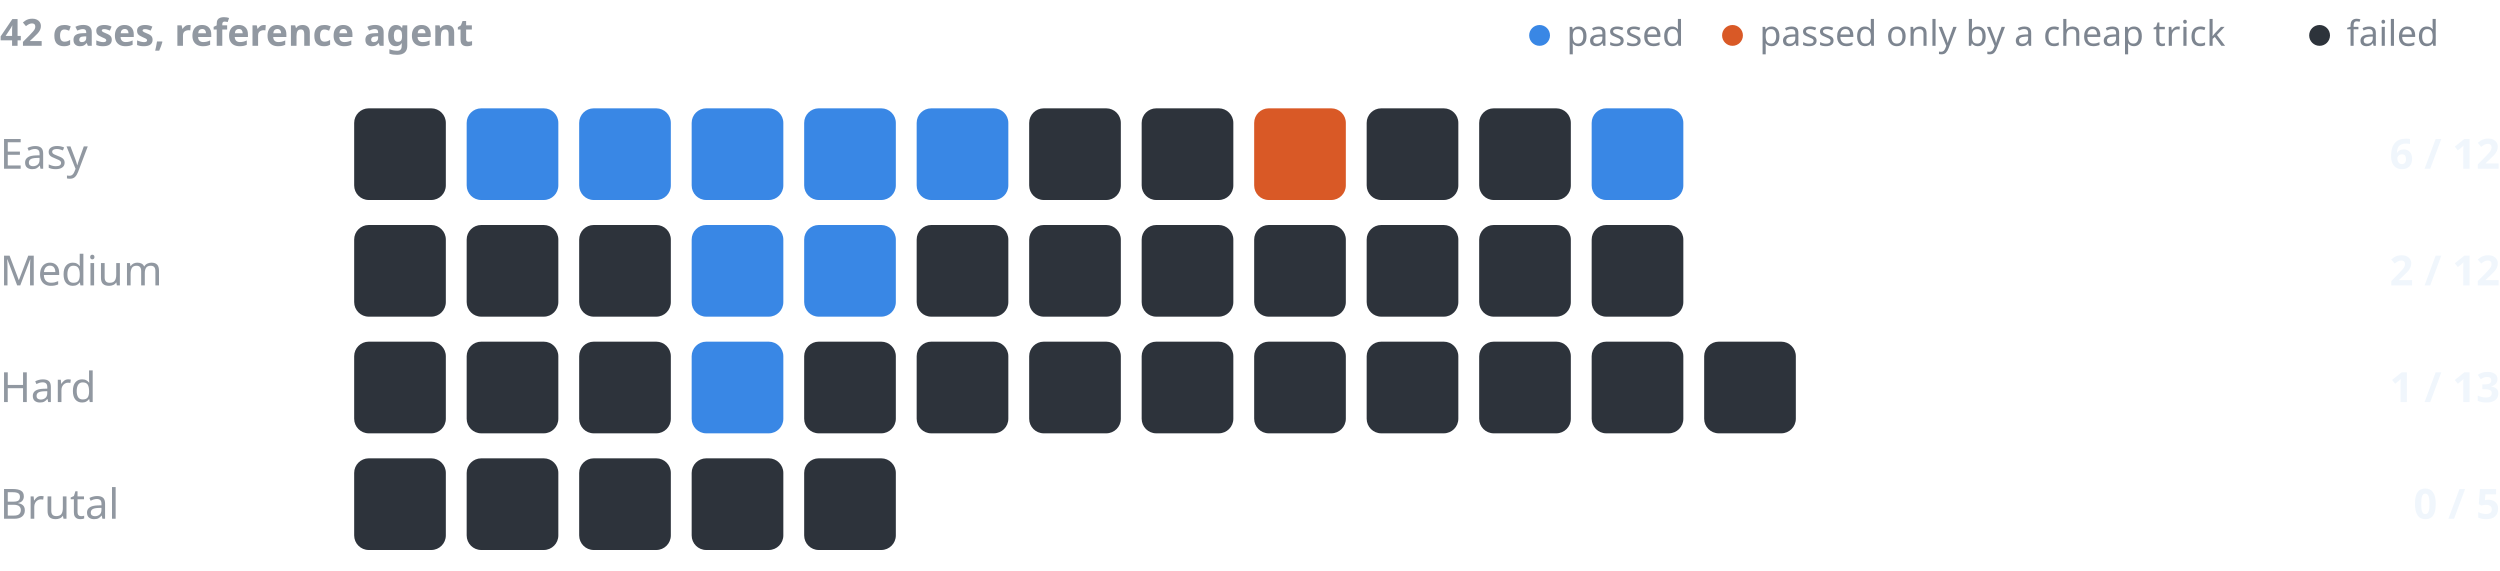
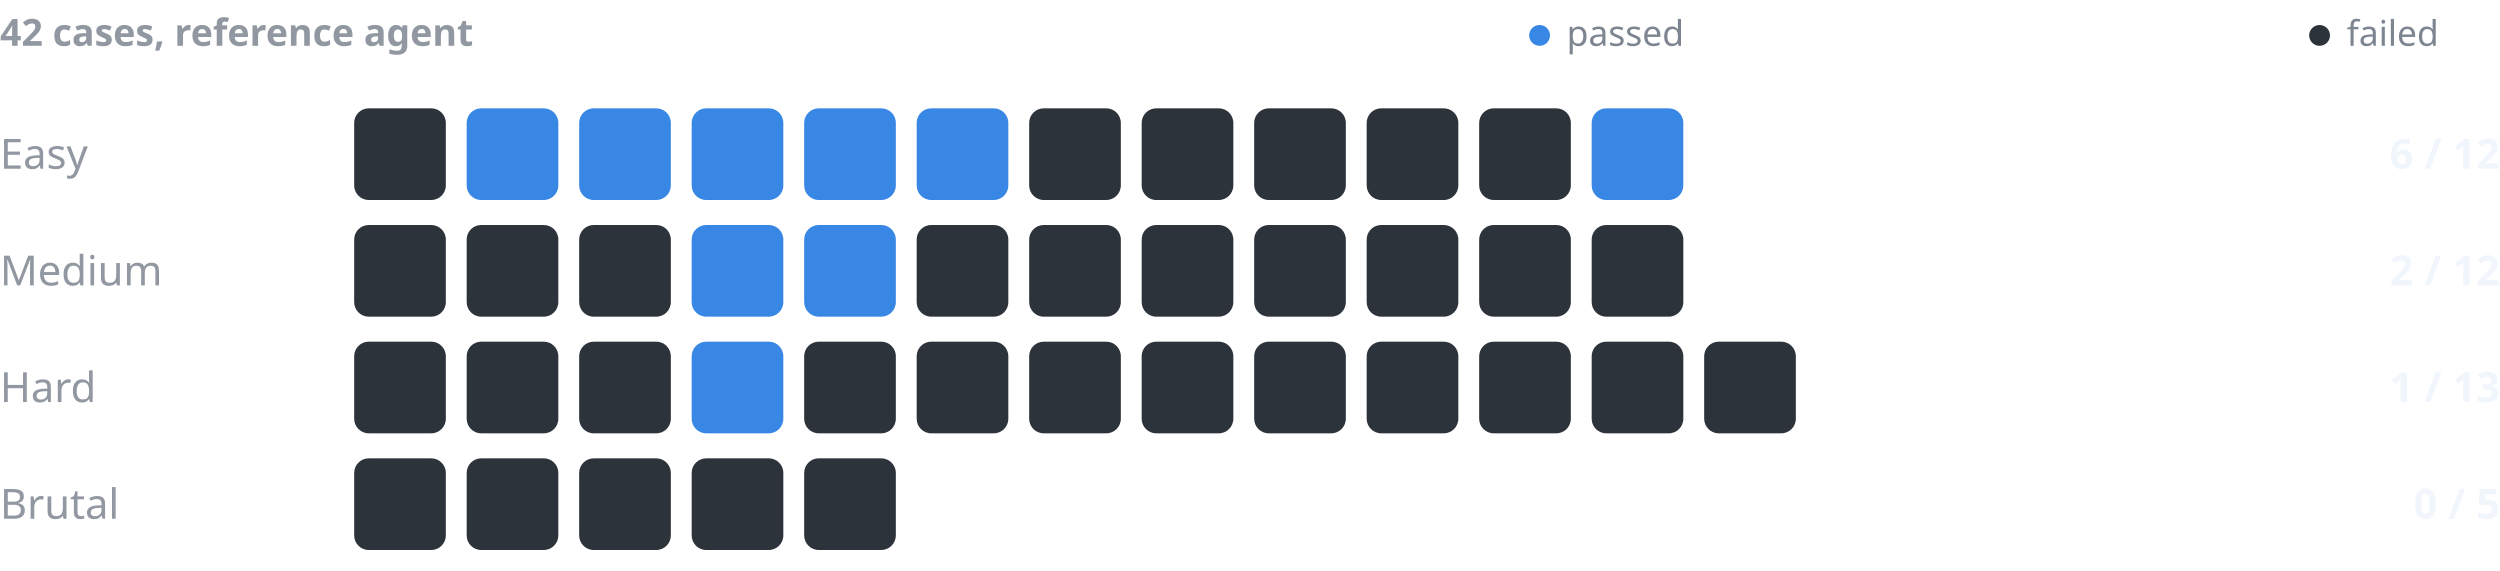
- <svg xmlns="http://www.w3.org/2000/svg" viewBox="0 0 1200 274" width="1200" height="274" role="img" aria-label="The reference agent passes 6 of 12 easy, 2 of 12 medium, 1 of 13 hard, 0 of 5 brutal cases. One cheap trick turns 1 failed case into a pass.">
+ <svg xmlns="http://www.w3.org/2000/svg" viewBox="0 0 1200 274" width="1200" height="274" role="img" aria-label="The reference agent passes 6 of 12 easy, 2 of 12 medium, 1 of 13 hard, 0 of 5 brutal cases.">
  <text x="0" y="22" font-family="-apple-system, BlinkMacSystemFont, 'Segoe UI', 'Noto Sans', Helvetica, Arial, sans-serif" font-size="18" font-weight="600" fill="#9198a1" text-anchor="start" style="font-variant-numeric: tabular-nums">42 cases, reference agent</text>
  <circle cx="1113.4" cy="17" r="5" fill="#2d333b" />
  <text x="1126.4" y="22" font-family="-apple-system, BlinkMacSystemFont, 'Segoe UI', 'Noto Sans', Helvetica, Arial, sans-serif" font-size="17" font-weight="400" fill="#7d8590" text-anchor="start" style="font-variant-numeric: tabular-nums">failed</text>
-   <circle cx="831.6" cy="17" r="5" fill="#d95926" />
-   <text x="844.6" y="22" font-family="-apple-system, BlinkMacSystemFont, 'Segoe UI', 'Noto Sans', Helvetica, Arial, sans-serif" font-size="17" font-weight="400" fill="#7d8590" text-anchor="start" style="font-variant-numeric: tabular-nums">passed only by a cheap trick</text>
  <circle cx="739" cy="17" r="5" fill="#3987e5" />
  <text x="752" y="22" font-family="-apple-system, BlinkMacSystemFont, 'Segoe UI', 'Noto Sans', Helvetica, Arial, sans-serif" font-size="17" font-weight="400" fill="#7d8590" text-anchor="start" style="font-variant-numeric: tabular-nums">passed</text>
  <text x="0" y="81" font-family="-apple-system, BlinkMacSystemFont, 'Segoe UI', 'Noto Sans', Helvetica, Arial, sans-serif" font-size="20" font-weight="400" fill="#9198a1" text-anchor="start" style="font-variant-numeric: tabular-nums">Easy</text>
  <rect x="170" y="52" width="44" height="44" rx="7" fill="#2d333b" />
  <rect x="224" y="52" width="44" height="44" rx="7" fill="#3987e5" />
  <rect x="278" y="52" width="44" height="44" rx="7" fill="#3987e5" />
  <rect x="332" y="52" width="44" height="44" rx="7" fill="#3987e5" />
  <rect x="386" y="52" width="44" height="44" rx="7" fill="#3987e5" />
  <rect x="440" y="52" width="44" height="44" rx="7" fill="#3987e5" />
  <rect x="494" y="52" width="44" height="44" rx="7" fill="#2d333b" />
  <rect x="548" y="52" width="44" height="44" rx="7" fill="#2d333b" />
-   <rect x="602" y="52" width="44" height="44" rx="7" fill="#d95926" />
+   <rect x="602" y="52" width="44" height="44" rx="7" fill="#2d333b" />
  <rect x="656" y="52" width="44" height="44" rx="7" fill="#2d333b" />
  <rect x="710" y="52" width="44" height="44" rx="7" fill="#2d333b" />
  <rect x="764" y="52" width="44" height="44" rx="7" fill="#3987e5" />
  <text x="1200" y="81" font-family="-apple-system, BlinkMacSystemFont, 'Segoe UI', 'Noto Sans', Helvetica, Arial, sans-serif" font-size="20" font-weight="600" fill="#f0f6fc" text-anchor="end" style="font-variant-numeric: tabular-nums">6 / 12</text>
  <text x="0" y="137" font-family="-apple-system, BlinkMacSystemFont, 'Segoe UI', 'Noto Sans', Helvetica, Arial, sans-serif" font-size="20" font-weight="400" fill="#9198a1" text-anchor="start" style="font-variant-numeric: tabular-nums">Medium</text>
  <rect x="170" y="108" width="44" height="44" rx="7" fill="#2d333b" />
  <rect x="224" y="108" width="44" height="44" rx="7" fill="#2d333b" />
  <rect x="278" y="108" width="44" height="44" rx="7" fill="#2d333b" />
  <rect x="332" y="108" width="44" height="44" rx="7" fill="#3987e5" />
  <rect x="386" y="108" width="44" height="44" rx="7" fill="#3987e5" />
  <rect x="440" y="108" width="44" height="44" rx="7" fill="#2d333b" />
  <rect x="494" y="108" width="44" height="44" rx="7" fill="#2d333b" />
  <rect x="548" y="108" width="44" height="44" rx="7" fill="#2d333b" />
  <rect x="602" y="108" width="44" height="44" rx="7" fill="#2d333b" />
  <rect x="656" y="108" width="44" height="44" rx="7" fill="#2d333b" />
  <rect x="710" y="108" width="44" height="44" rx="7" fill="#2d333b" />
  <rect x="764" y="108" width="44" height="44" rx="7" fill="#2d333b" />
  <text x="1200" y="137" font-family="-apple-system, BlinkMacSystemFont, 'Segoe UI', 'Noto Sans', Helvetica, Arial, sans-serif" font-size="20" font-weight="600" fill="#f0f6fc" text-anchor="end" style="font-variant-numeric: tabular-nums">2 / 12</text>
  <text x="0" y="193" font-family="-apple-system, BlinkMacSystemFont, 'Segoe UI', 'Noto Sans', Helvetica, Arial, sans-serif" font-size="20" font-weight="400" fill="#9198a1" text-anchor="start" style="font-variant-numeric: tabular-nums">Hard</text>
  <rect x="170" y="164" width="44" height="44" rx="7" fill="#2d333b" />
  <rect x="224" y="164" width="44" height="44" rx="7" fill="#2d333b" />
  <rect x="278" y="164" width="44" height="44" rx="7" fill="#2d333b" />
  <rect x="332" y="164" width="44" height="44" rx="7" fill="#3987e5" />
  <rect x="386" y="164" width="44" height="44" rx="7" fill="#2d333b" />
  <rect x="440" y="164" width="44" height="44" rx="7" fill="#2d333b" />
  <rect x="494" y="164" width="44" height="44" rx="7" fill="#2d333b" />
  <rect x="548" y="164" width="44" height="44" rx="7" fill="#2d333b" />
  <rect x="602" y="164" width="44" height="44" rx="7" fill="#2d333b" />
  <rect x="656" y="164" width="44" height="44" rx="7" fill="#2d333b" />
  <rect x="710" y="164" width="44" height="44" rx="7" fill="#2d333b" />
  <rect x="764" y="164" width="44" height="44" rx="7" fill="#2d333b" />
  <rect x="818" y="164" width="44" height="44" rx="7" fill="#2d333b" />
  <text x="1200" y="193" font-family="-apple-system, BlinkMacSystemFont, 'Segoe UI', 'Noto Sans', Helvetica, Arial, sans-serif" font-size="20" font-weight="600" fill="#f0f6fc" text-anchor="end" style="font-variant-numeric: tabular-nums">1 / 13</text>
  <text x="0" y="249" font-family="-apple-system, BlinkMacSystemFont, 'Segoe UI', 'Noto Sans', Helvetica, Arial, sans-serif" font-size="20" font-weight="400" fill="#9198a1" text-anchor="start" style="font-variant-numeric: tabular-nums">Brutal</text>
  <rect x="170" y="220" width="44" height="44" rx="7" fill="#2d333b" />
  <rect x="224" y="220" width="44" height="44" rx="7" fill="#2d333b" />
  <rect x="278" y="220" width="44" height="44" rx="7" fill="#2d333b" />
  <rect x="332" y="220" width="44" height="44" rx="7" fill="#2d333b" />
  <rect x="386" y="220" width="44" height="44" rx="7" fill="#2d333b" />
  <text x="1200" y="249" font-family="-apple-system, BlinkMacSystemFont, 'Segoe UI', 'Noto Sans', Helvetica, Arial, sans-serif" font-size="20" font-weight="600" fill="#f0f6fc" text-anchor="end" style="font-variant-numeric: tabular-nums">0 / 5</text>
</svg>
